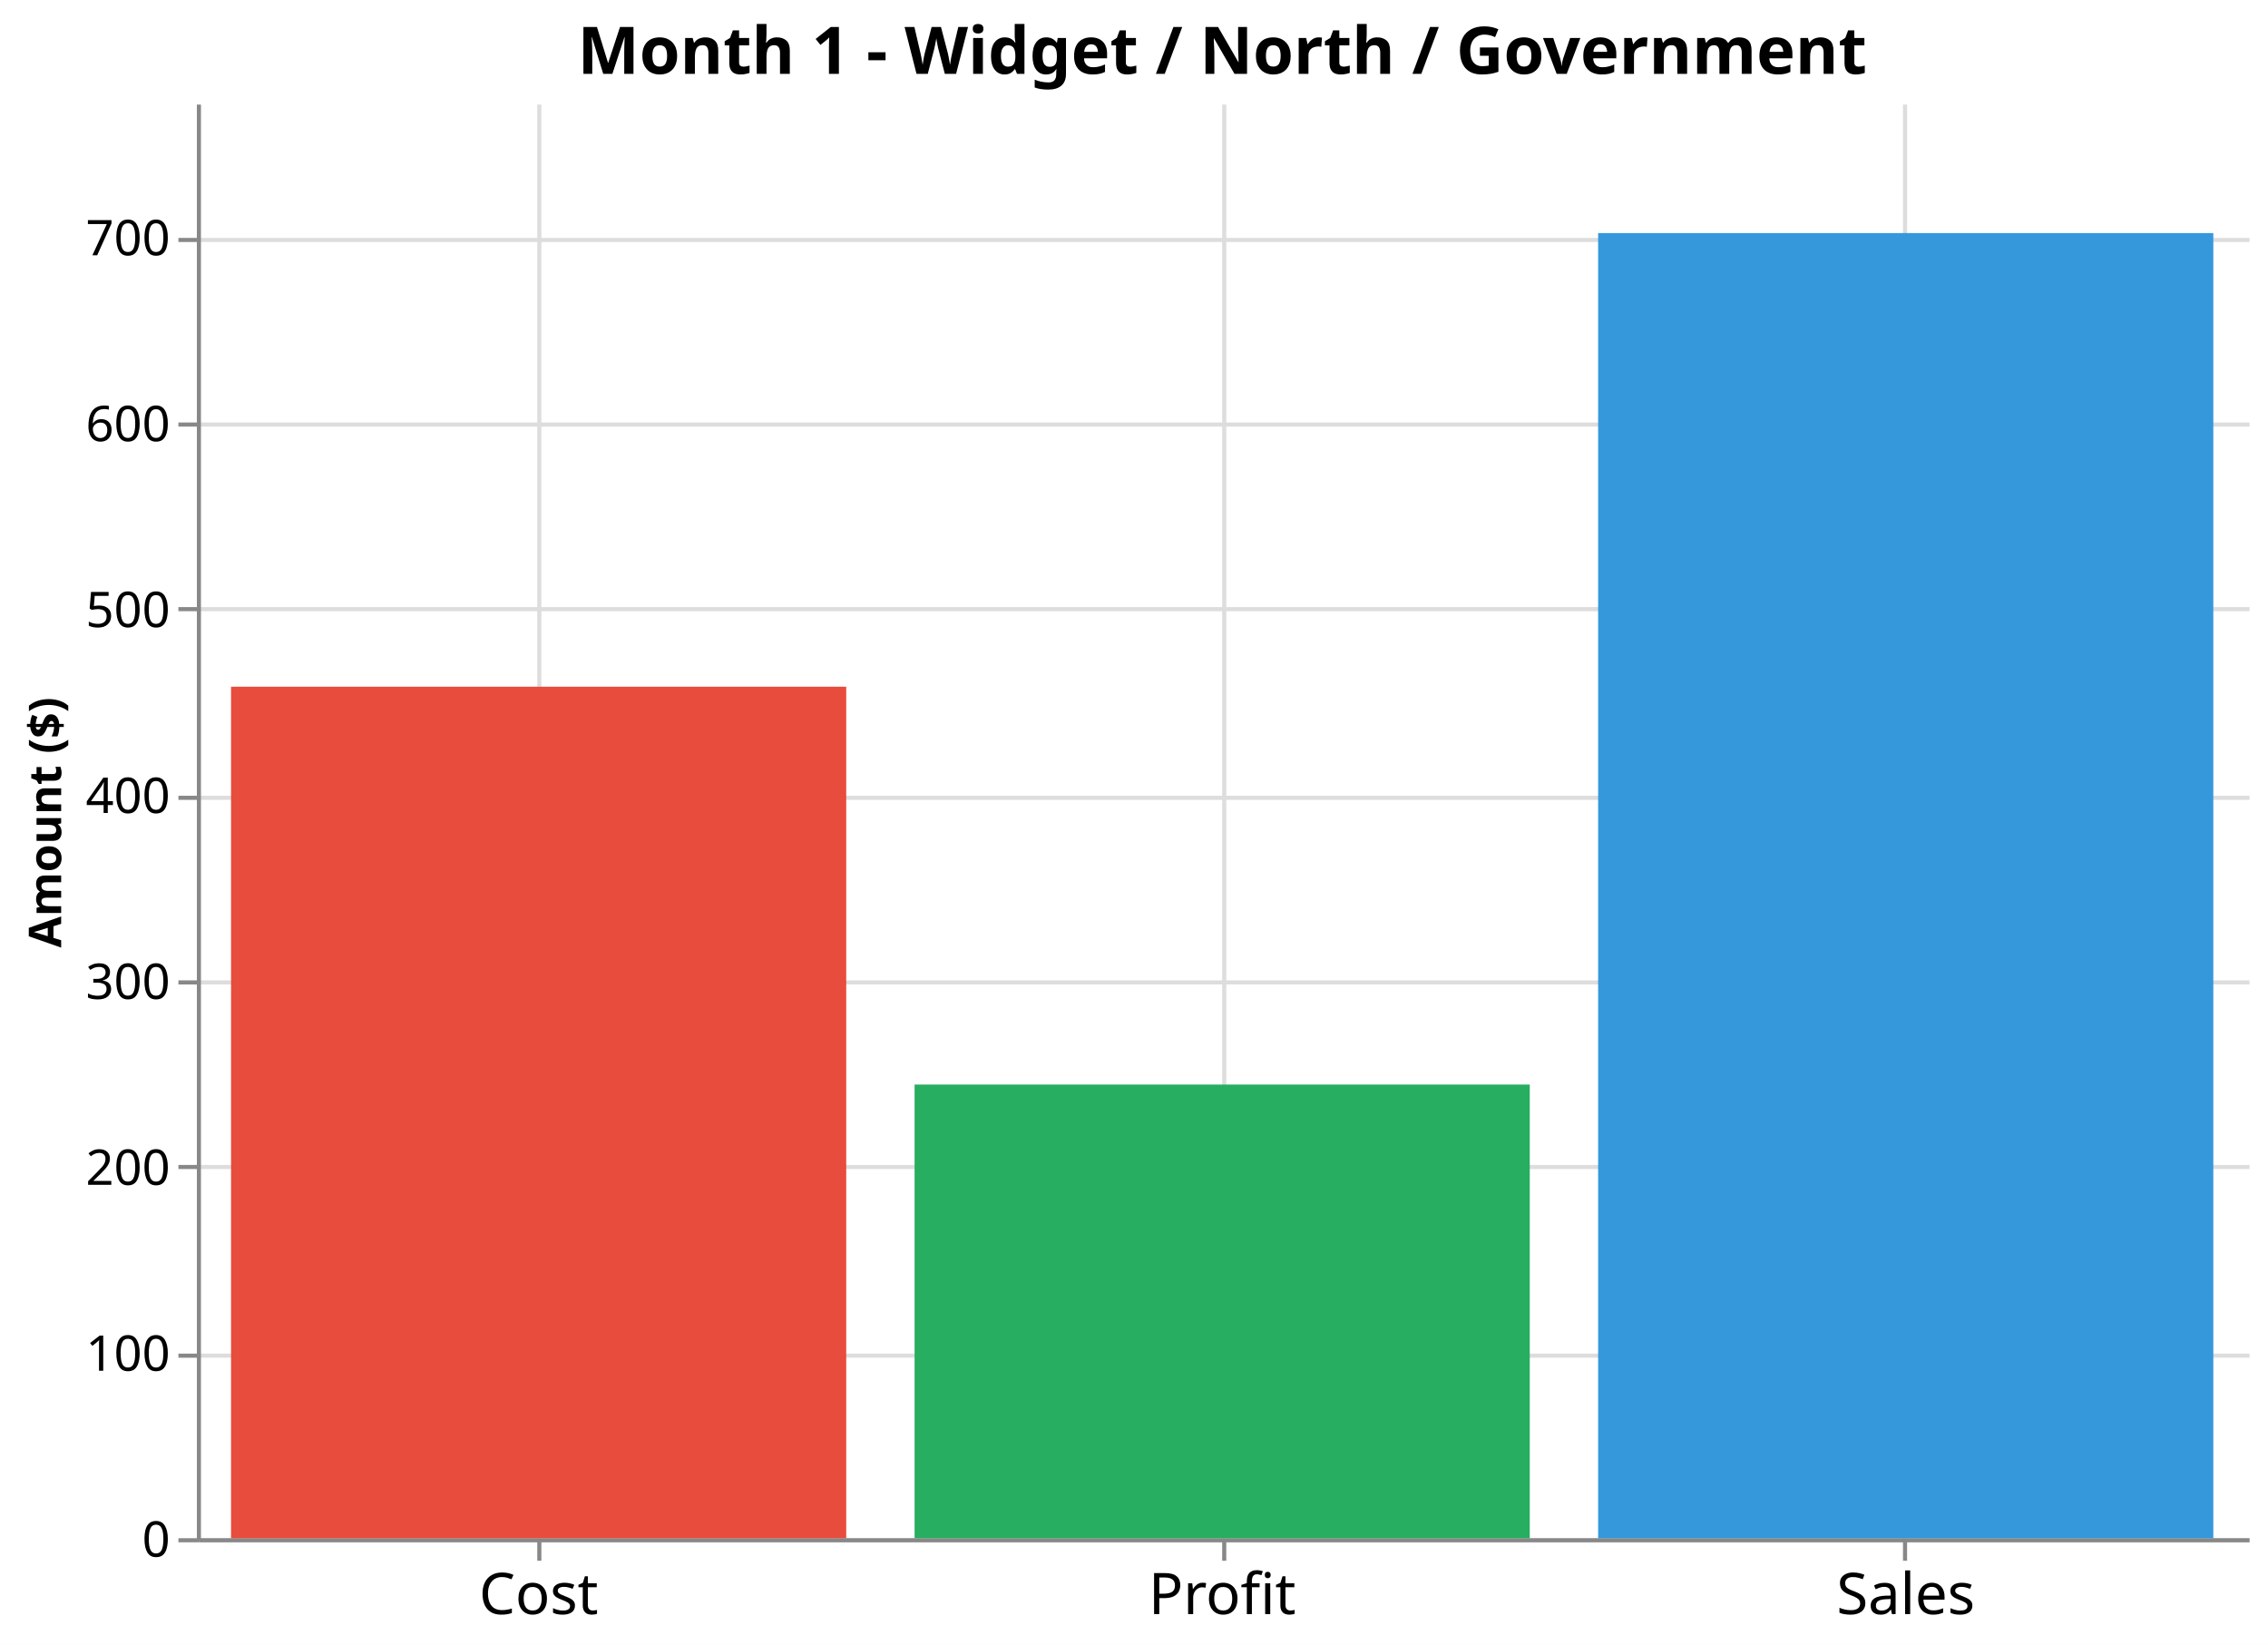
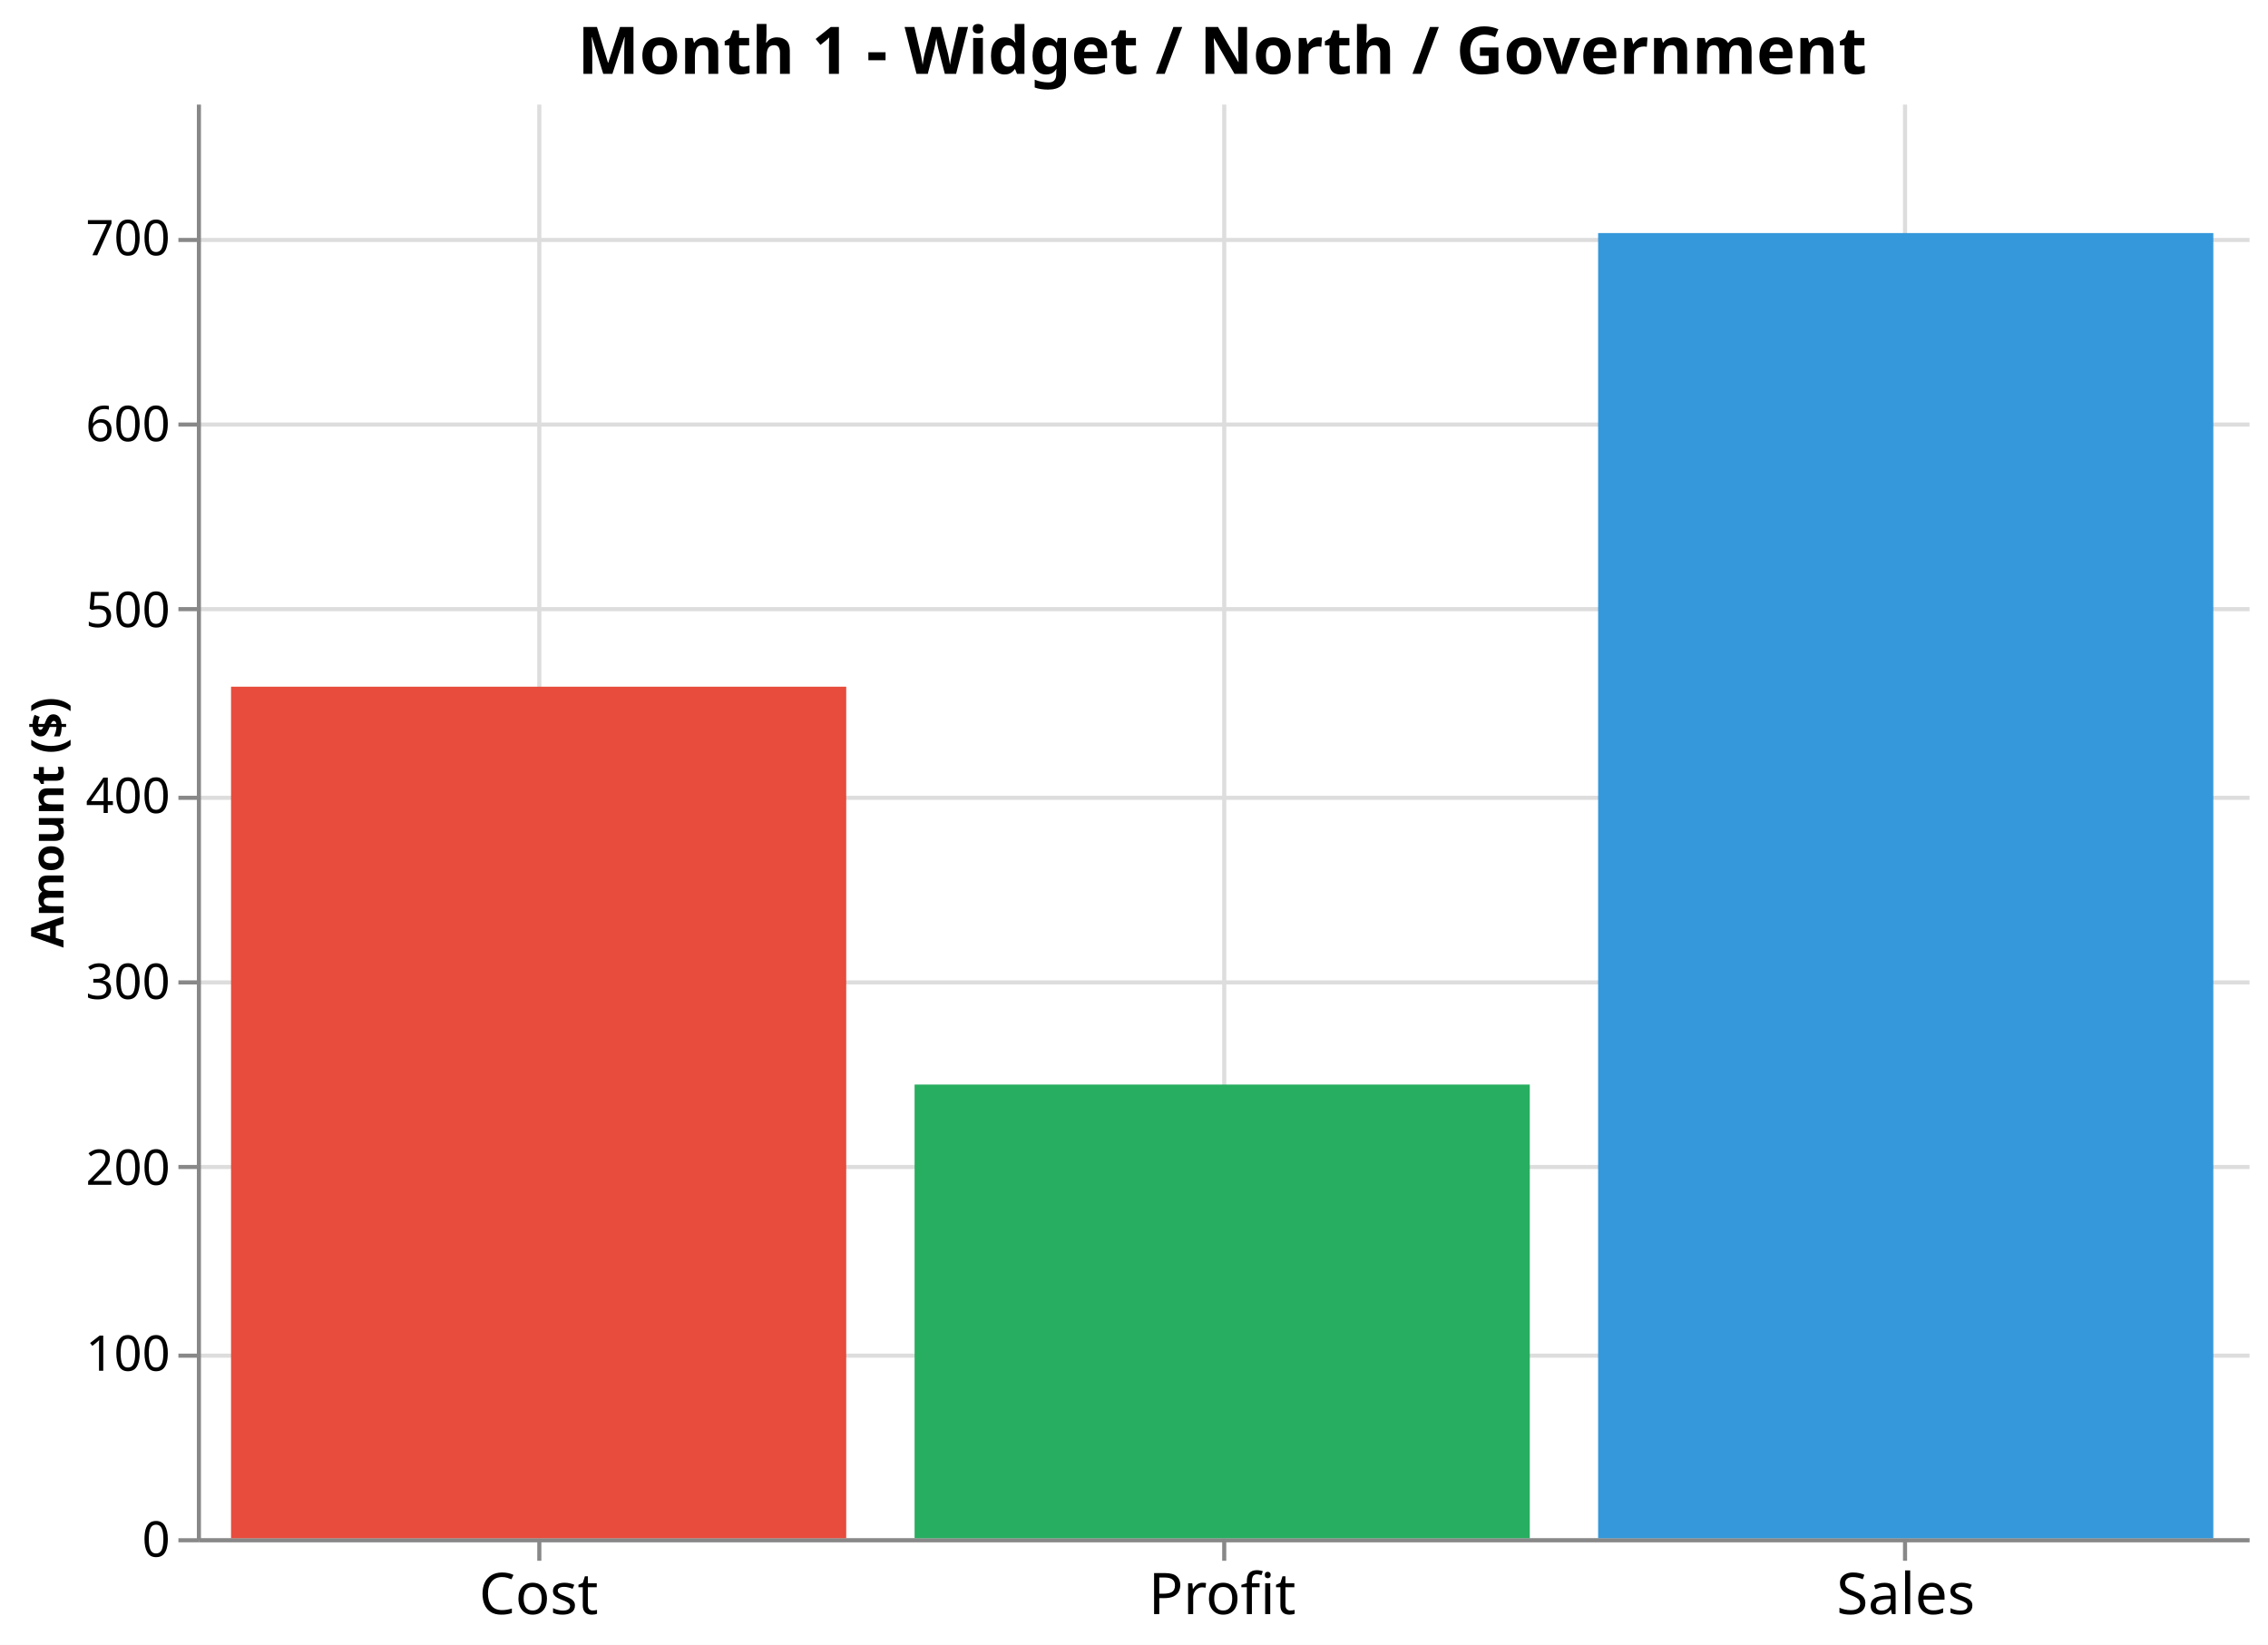
<svg xmlns="http://www.w3.org/2000/svg" version="1.1" class="marks" width="553" height="401" viewBox="0 0 553 401">
  <rect width="553" height="401" fill="white" />
  <g fill="none" stroke-miterlimit="10" transform="translate(48,25)">
    <g class="mark-group role-frame root" role="graphics-object" aria-roledescription="group mark container">
      <g transform="translate(0,0)">
        <path class="background" aria-hidden="true" d="M0,0h500v350h-500Z" />
        <g>
          <g class="mark-group role-axis" aria-hidden="true">
            <g transform="translate(0.5,350.5)">
              <path class="background" aria-hidden="true" d="M0,0h0v0h0Z" pointer-events="none" />
              <g>
                <g class="mark-rule role-axis-grid" pointer-events="none">
                  <line transform="translate(83,-350)" x2="0" y2="350" stroke="#ddd" stroke-width="1" opacity="1" />
                  <line transform="translate(250,-350)" x2="0" y2="350" stroke="#ddd" stroke-width="1" opacity="1" />
                  <line transform="translate(416,-350)" x2="0" y2="350" stroke="#ddd" stroke-width="1" opacity="1" />
                </g>
              </g>
              <path class="foreground" aria-hidden="true" d="" pointer-events="none" display="none" />
            </g>
          </g>
          <g class="mark-group role-axis" aria-hidden="true">
            <g transform="translate(0.5,0.5)">
              <path class="background" aria-hidden="true" d="M0,0h0v0h0Z" pointer-events="none" />
              <g>
                <g class="mark-rule role-axis-grid" pointer-events="none">
                  <line transform="translate(0,350)" x2="500" y2="0" stroke="#ddd" stroke-width="1" opacity="1" />
                  <line transform="translate(0,305)" x2="500" y2="0" stroke="#ddd" stroke-width="1" opacity="1" />
                  <line transform="translate(0,259)" x2="500" y2="0" stroke="#ddd" stroke-width="1" opacity="1" />
                  <line transform="translate(0,214)" x2="500" y2="0" stroke="#ddd" stroke-width="1" opacity="1" />
                  <line transform="translate(0,169)" x2="500" y2="0" stroke="#ddd" stroke-width="1" opacity="1" />
                  <line transform="translate(0,123)" x2="500" y2="0" stroke="#ddd" stroke-width="1" opacity="1" />
                  <line transform="translate(0,78)" x2="500" y2="0" stroke="#ddd" stroke-width="1" opacity="1" />
                  <line transform="translate(0,33)" x2="500" y2="0" stroke="#ddd" stroke-width="1" opacity="1" />
                </g>
              </g>
              <path class="foreground" aria-hidden="true" d="" pointer-events="none" display="none" />
            </g>
          </g>
          <g class="mark-group role-axis" role="graphics-symbol" aria-roledescription="axis" aria-label="X-axis for a discrete scale with 3 values: Cost, Profit, Sales">
            <g transform="translate(0.5,350.5)">
              <path class="background" aria-hidden="true" d="M0,0h0v0h0Z" pointer-events="none" />
              <g>
                <g class="mark-rule role-axis-tick" pointer-events="none">
                  <line transform="translate(83,0)" x2="0" y2="5" stroke="#888" stroke-width="1" opacity="1" />
                  <line transform="translate(250,0)" x2="0" y2="5" stroke="#888" stroke-width="1" opacity="1" />
                  <line transform="translate(416,0)" x2="0" y2="5" stroke="#888" stroke-width="1" opacity="1" />
                </g>
                <g class="mark-text role-axis-label" pointer-events="none">
                  <text text-anchor="middle" transform="translate(82.83333,18)" font-family="sans-serif" font-size="14px" fill="#000" opacity="1">Cost</text>
                  <text text-anchor="middle" transform="translate(249.5,18)" font-family="sans-serif" font-size="14px" fill="#000" opacity="1">Profit</text>
                  <text text-anchor="middle" transform="translate(416.1667,18)" font-family="sans-serif" font-size="14px" fill="#000" opacity="1">Sales</text>
                </g>
                <g class="mark-rule role-axis-domain" pointer-events="none">
                  <line transform="translate(0,0)" x2="500" y2="0" stroke="#888" stroke-width="1" opacity="1" />
                </g>
              </g>
              <path class="foreground" aria-hidden="true" d="" pointer-events="none" display="none" />
            </g>
          </g>
          <g class="mark-group role-axis" role="graphics-symbol" aria-roledescription="axis" aria-label="Y-axis titled 'Amount ($)' for a linear scale with values from 0 to 772">
            <g transform="translate(0.5,0.5)">
              <path class="background" aria-hidden="true" d="M0,0h0v0h0Z" pointer-events="none" />
              <g>
                <g class="mark-rule role-axis-tick" pointer-events="none">
                  <line transform="translate(0,350)" x2="-5" y2="0" stroke="#888" stroke-width="1" opacity="1" />
                  <line transform="translate(0,305)" x2="-5" y2="0" stroke="#888" stroke-width="1" opacity="1" />
                  <line transform="translate(0,259)" x2="-5" y2="0" stroke="#888" stroke-width="1" opacity="1" />
                  <line transform="translate(0,214)" x2="-5" y2="0" stroke="#888" stroke-width="1" opacity="1" />
                  <line transform="translate(0,169)" x2="-5" y2="0" stroke="#888" stroke-width="1" opacity="1" />
                  <line transform="translate(0,123)" x2="-5" y2="0" stroke="#888" stroke-width="1" opacity="1" />
                  <line transform="translate(0,78)" x2="-5" y2="0" stroke="#888" stroke-width="1" opacity="1" />
                  <line transform="translate(0,33)" x2="-5" y2="0" stroke="#888" stroke-width="1" opacity="1" />
                </g>
                <g class="mark-text role-axis-label" pointer-events="none">
                  <text text-anchor="end" transform="translate(-7,354)" font-family="sans-serif" font-size="12px" fill="#000" opacity="1">0</text>
                  <text text-anchor="end" transform="translate(-7,308.675)" font-family="sans-serif" font-size="12px" fill="#000" opacity="1">100</text>
                  <text text-anchor="end" transform="translate(-7,263.3499)" font-family="sans-serif" font-size="12px" fill="#000" opacity="1">200</text>
                  <text text-anchor="end" transform="translate(-7,218.0249)" font-family="sans-serif" font-size="12px" fill="#000" opacity="1">300</text>
                  <text text-anchor="end" transform="translate(-7,172.6998)" font-family="sans-serif" font-size="12px" fill="#000" opacity="1">400</text>
                  <text text-anchor="end" transform="translate(-7,127.3748)" font-family="sans-serif" font-size="12px" fill="#000" opacity="1">500</text>
                  <text text-anchor="end" transform="translate(-7,82.04973)" font-family="sans-serif" font-size="12px" fill="#000" opacity="1">600</text>
                  <text text-anchor="end" transform="translate(-7,36.72468)" font-family="sans-serif" font-size="12px" fill="#000" opacity="1">700</text>
                </g>
                <g class="mark-rule role-axis-domain" pointer-events="none">
                  <line transform="translate(0,350)" x2="0" y2="-350" stroke="#888" stroke-width="1" opacity="1" />
                </g>
                <g class="mark-text role-axis-title" pointer-events="none">
-                   <text text-anchor="middle" transform="translate(-31.58984,175) rotate(-90) translate(0,-2)" font-family="sans-serif" font-size="11px" font-weight="bold" fill="#000" opacity="1">Amount ($)</text>
+                   <text text-anchor="middle" transform="translate(-31.02148,175) rotate(-90) translate(0,-2)" font-family="sans-serif" font-size="11px" font-weight="bold" fill="#000" opacity="1">Amount ($)</text>
                </g>
              </g>
              <path class="foreground" aria-hidden="true" d="" pointer-events="none" display="none" />
            </g>
          </g>
          <g class="mark-rect role-mark marks" role="graphics-object" aria-roledescription="rect mark container">
            <path aria-label="Metric: Cost; Amount: 458; Color: #e74c3c" role="graphics-symbol" aria-roledescription="bar" d="M8.333,142.411h150v207.589h-150Z" fill="#e74c3c" />
            <path aria-label="Metric: Profit; Amount: 244; Color: #27ae60" role="graphics-symbol" aria-roledescription="bar" d="M175,239.407h150v110.593h-150Z" fill="#27ae60" />
            <path aria-label="Metric: Sales; Amount: 702; Color: #3498db" role="graphics-symbol" aria-roledescription="bar" d="M341.667,31.818h150v318.182h-150Z" fill="#3498db" />
          </g>
          <g class="mark-group role-title">
            <g transform="translate(250,-20)">
              <path class="background" aria-hidden="true" d="M0,0h0v0h0Z" pointer-events="none" />
              <g>
                <g class="mark-text role-title-text" role="graphics-symbol" aria-roledescription="title" aria-label="Title text 'Month 1 - Widget / North / Government'" pointer-events="none">
                  <text text-anchor="middle" transform="translate(0,13)" font-family="sans-serif" font-size="16px" font-weight="bold" fill="#000" opacity="1">Month 1 - Widget / North / Government</text>
                </g>
              </g>
              <path class="foreground" aria-hidden="true" d="" pointer-events="none" display="none" />
            </g>
          </g>
        </g>
        <path class="foreground" aria-hidden="true" d="" display="none" />
      </g>
    </g>
  </g>
</svg>
